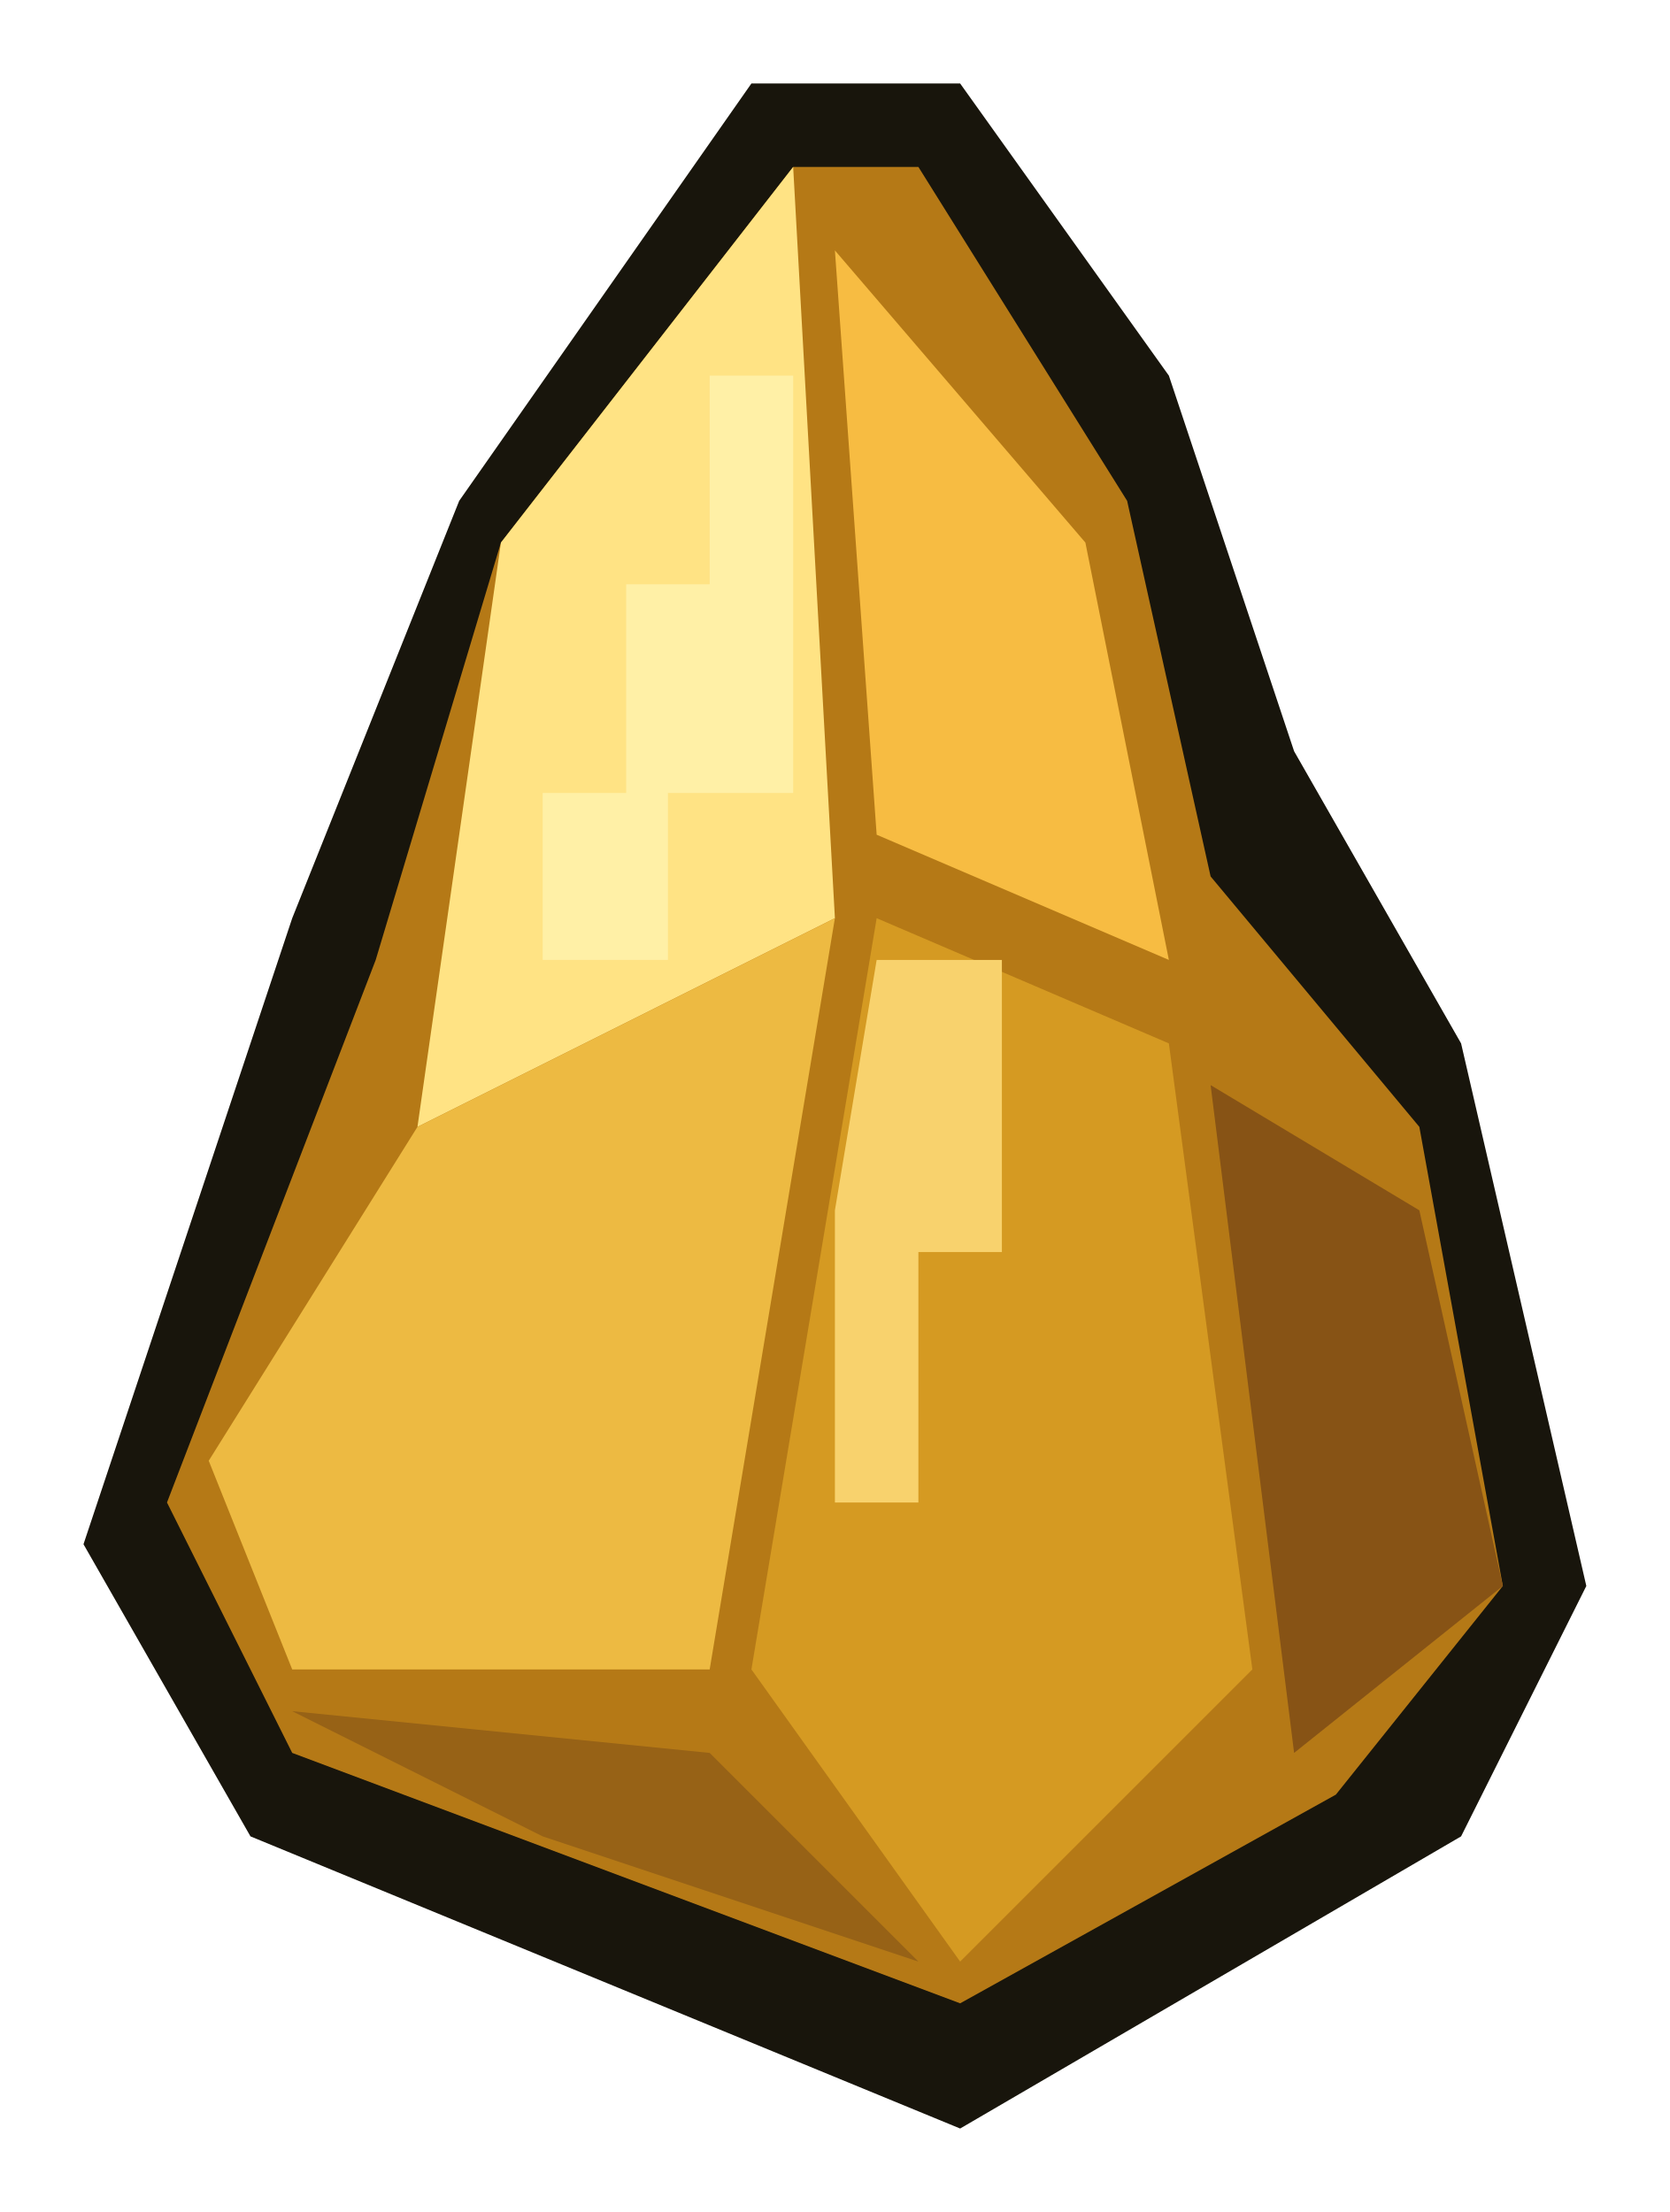
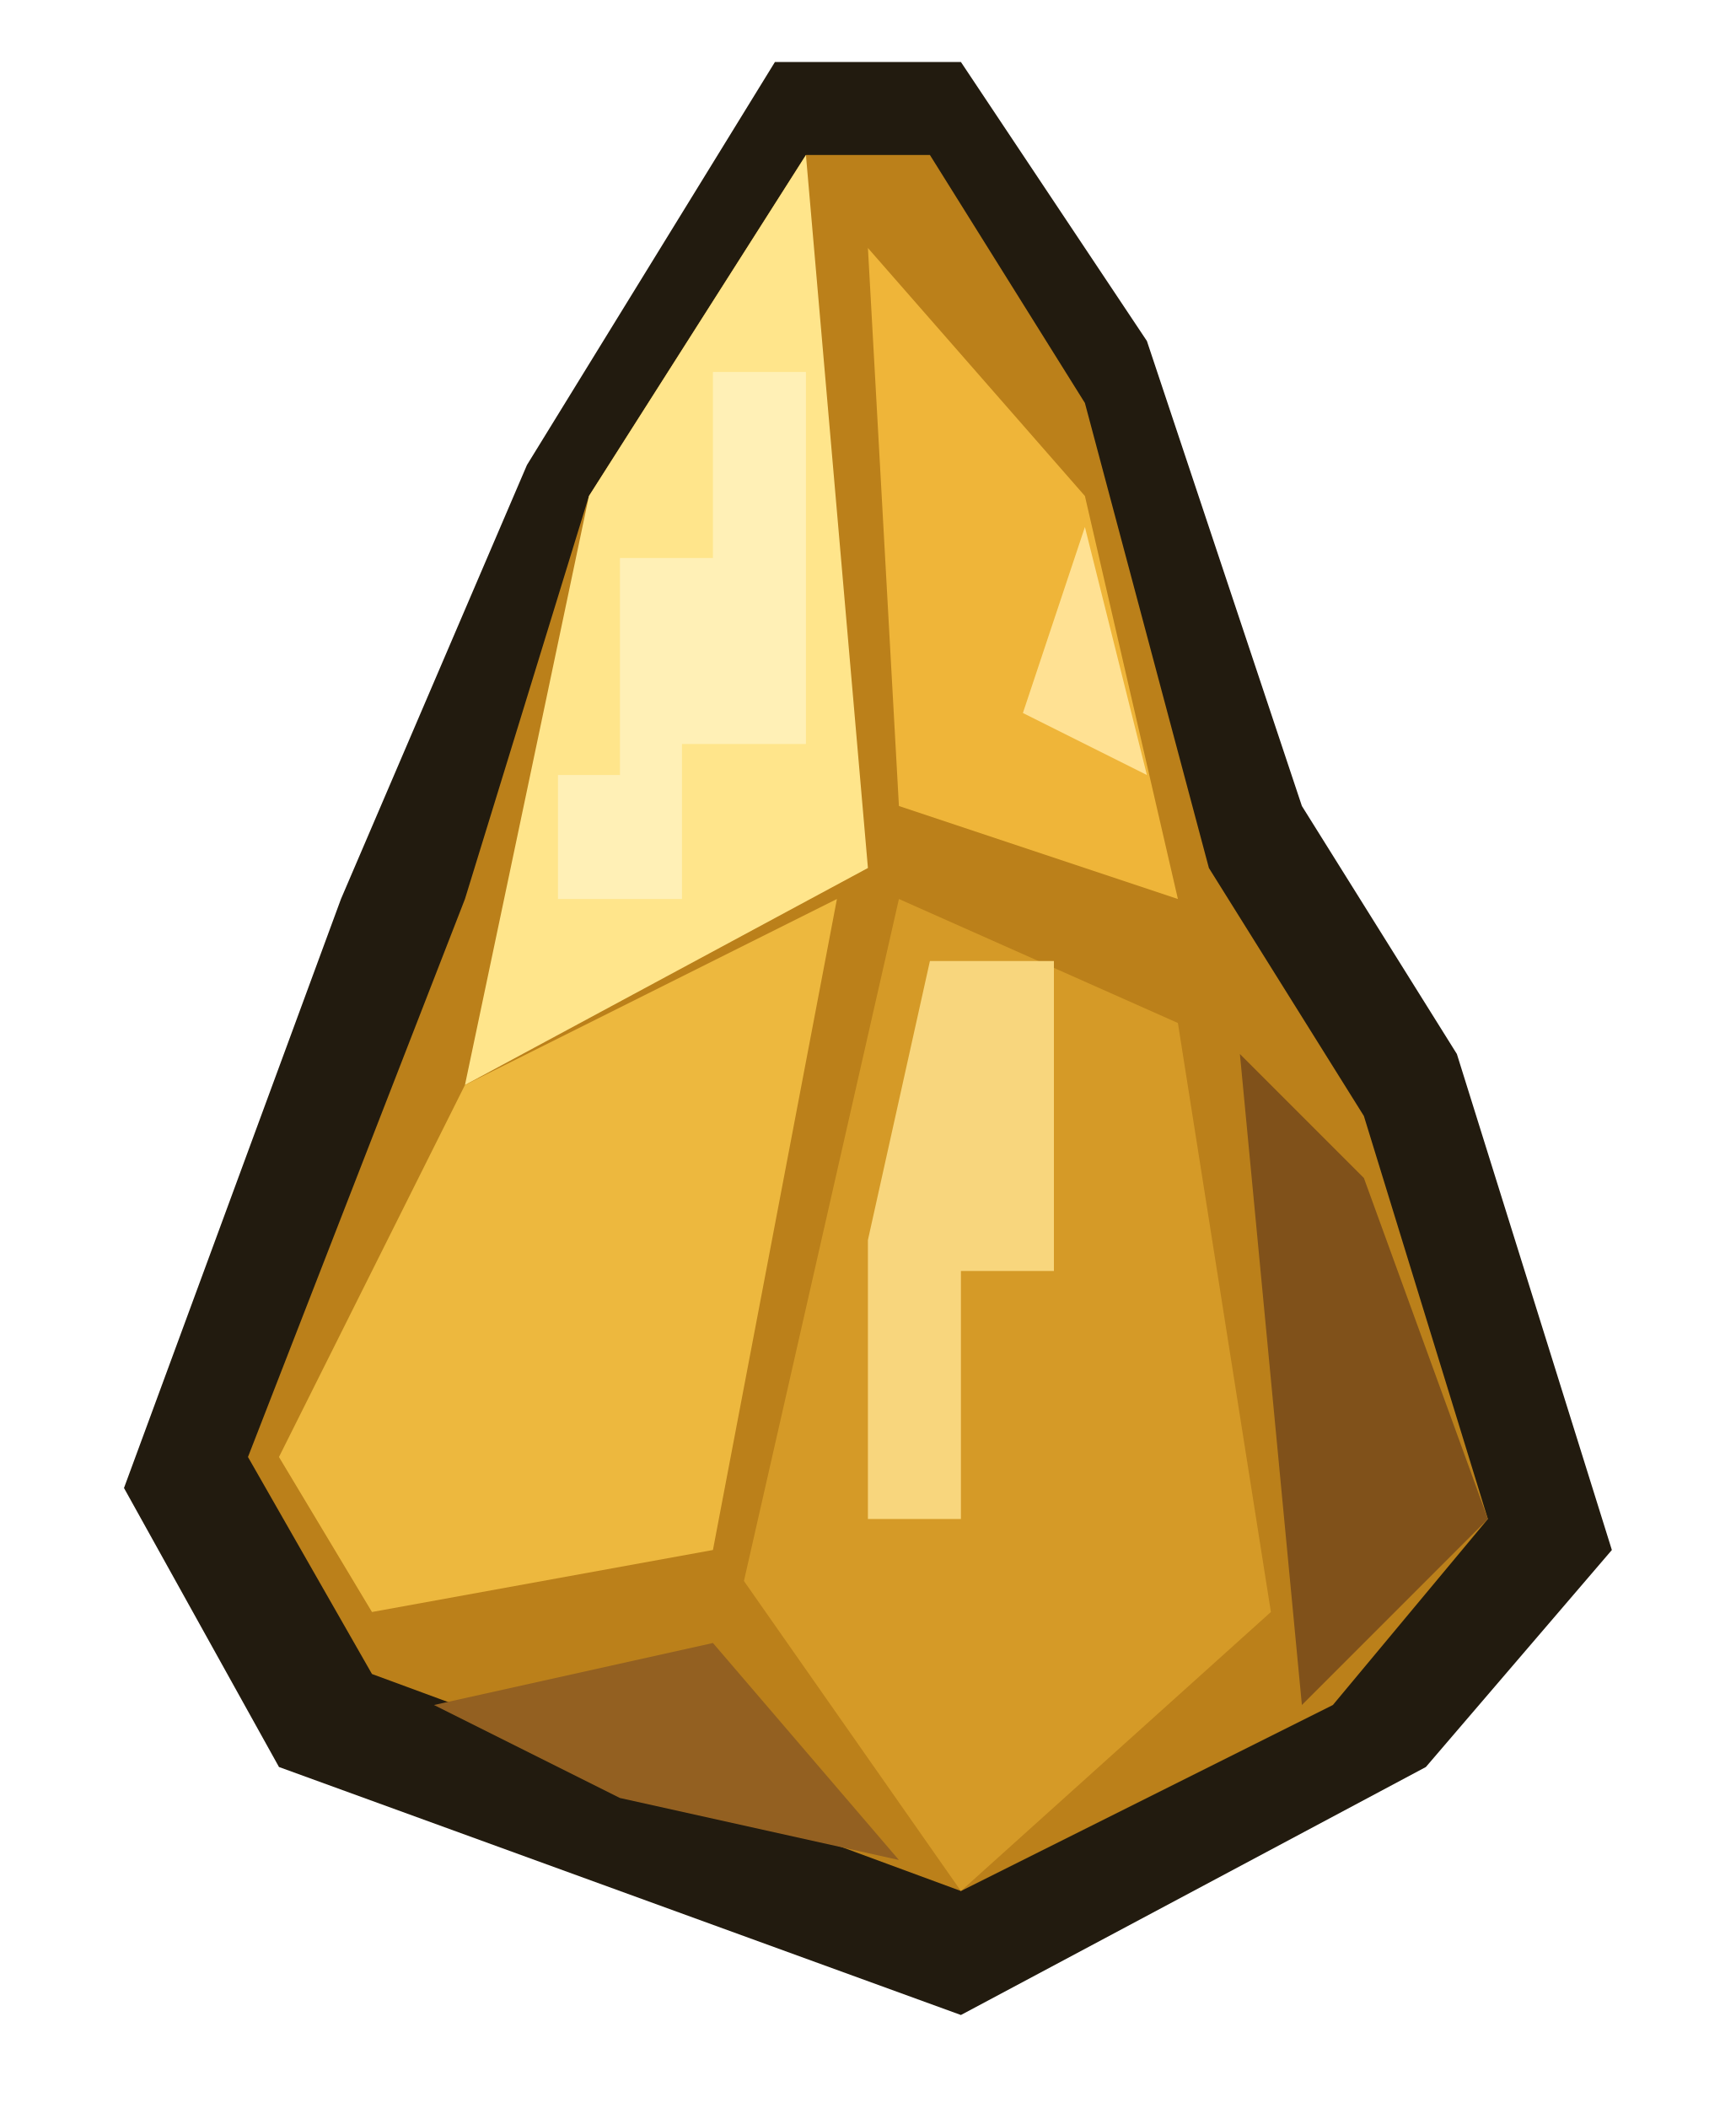
- <svg xmlns="http://www.w3.org/2000/svg" width="40" height="53" viewBox="0 0 40 53">
-   <path d="M18 2 H23 L28 9 L31 18 L35 25 L38 38 L35 44 L23 51 L6 44 L2 37 L7 22 L11 12 Z" fill="#18150c" />
-   <path d="M19 4 H22 L27 12 L29 21 L34 27 L36 38 L32 43 L23 48 L7 42 L4 36 L9 23 L12 13 Z" fill="#b57916" />
-   <path d="M19 4 L20 22 L10 27 L12 13 Z" fill="#ffe384" />
-   <path d="M20 6 L26 13 L28 23 L21 20 Z" fill="#f7bc42" />
-   <path d="M10 27 L20 22 L17 40 L7 40 L5 35 Z" fill="#edba42" />
-   <path d="M21 22 L28 25 L30 40 L23 47 L18 40 Z" fill="#d59a22" />
-   <path d="M29 26 L34 29 L36 38 L31 42 Z" fill="#875315" />
-   <path d="M7 41 L17 42 L22 47 L13 44 Z" fill="#976216" />
-   <path d="M17 9 H19 V19 H16 V23 H13 V19 H15 V14 H17 Z" fill="#fff0a6" />
-   <path d="M21 23 H24 V30 H22 V36 H20 V29 Z" fill="#f8d26d" />
+ <svg xmlns="http://www.w3.org/2000/svg" width="56" height="68" viewBox="0 0 56 68">
+   <path d="M25 2 H31 L37 11 L42 26 L47 34 L52 50 L46 57 L31 65 L9 57 L4 48 L11 29 L17 15 Z" fill="#221b0f" />
+   <path d="M26 5 H30 L35 13 L39 28 L44 36 L48 49 L43 55 L31 61 L12 54 L8 47 L15 29 L19 16 Z" fill="#bb801a" />
+   <path d="M26 5 L28 28 L15 35 L19 16 Z" fill="#ffe58b" />
+   <path d="M28 8 L35 16 L38 29 L29 26 Z" fill="#efb539" />
+   <path d="M15 35 L27 29 L23 50 L12 52 L9 47 Z" fill="#edb83e" />
+   <path d="M29 29 L38 33 L41 52 L31 61 L24 51 Z" fill="#d59a27" />
+   <path d="M40 34 L44 38 L48 49 L42 55 Z" fill="#80511a" />
+   <path d="M14 55 L23 53 L29 60 L20 58 Z" fill="#936021" />
+   <path d="M23 12 H26 V24 H22 V29 H18 V25 H20 V18 H23 Z" fill="#fff0b6" />
+   <path d="M30 31 H34 V41 H31 V49 H28 V40 Z" fill="#f8d67d" />
+   <path d="M35 17 L37 25 L33 23 Z" fill="#ffe193" />
</svg>
